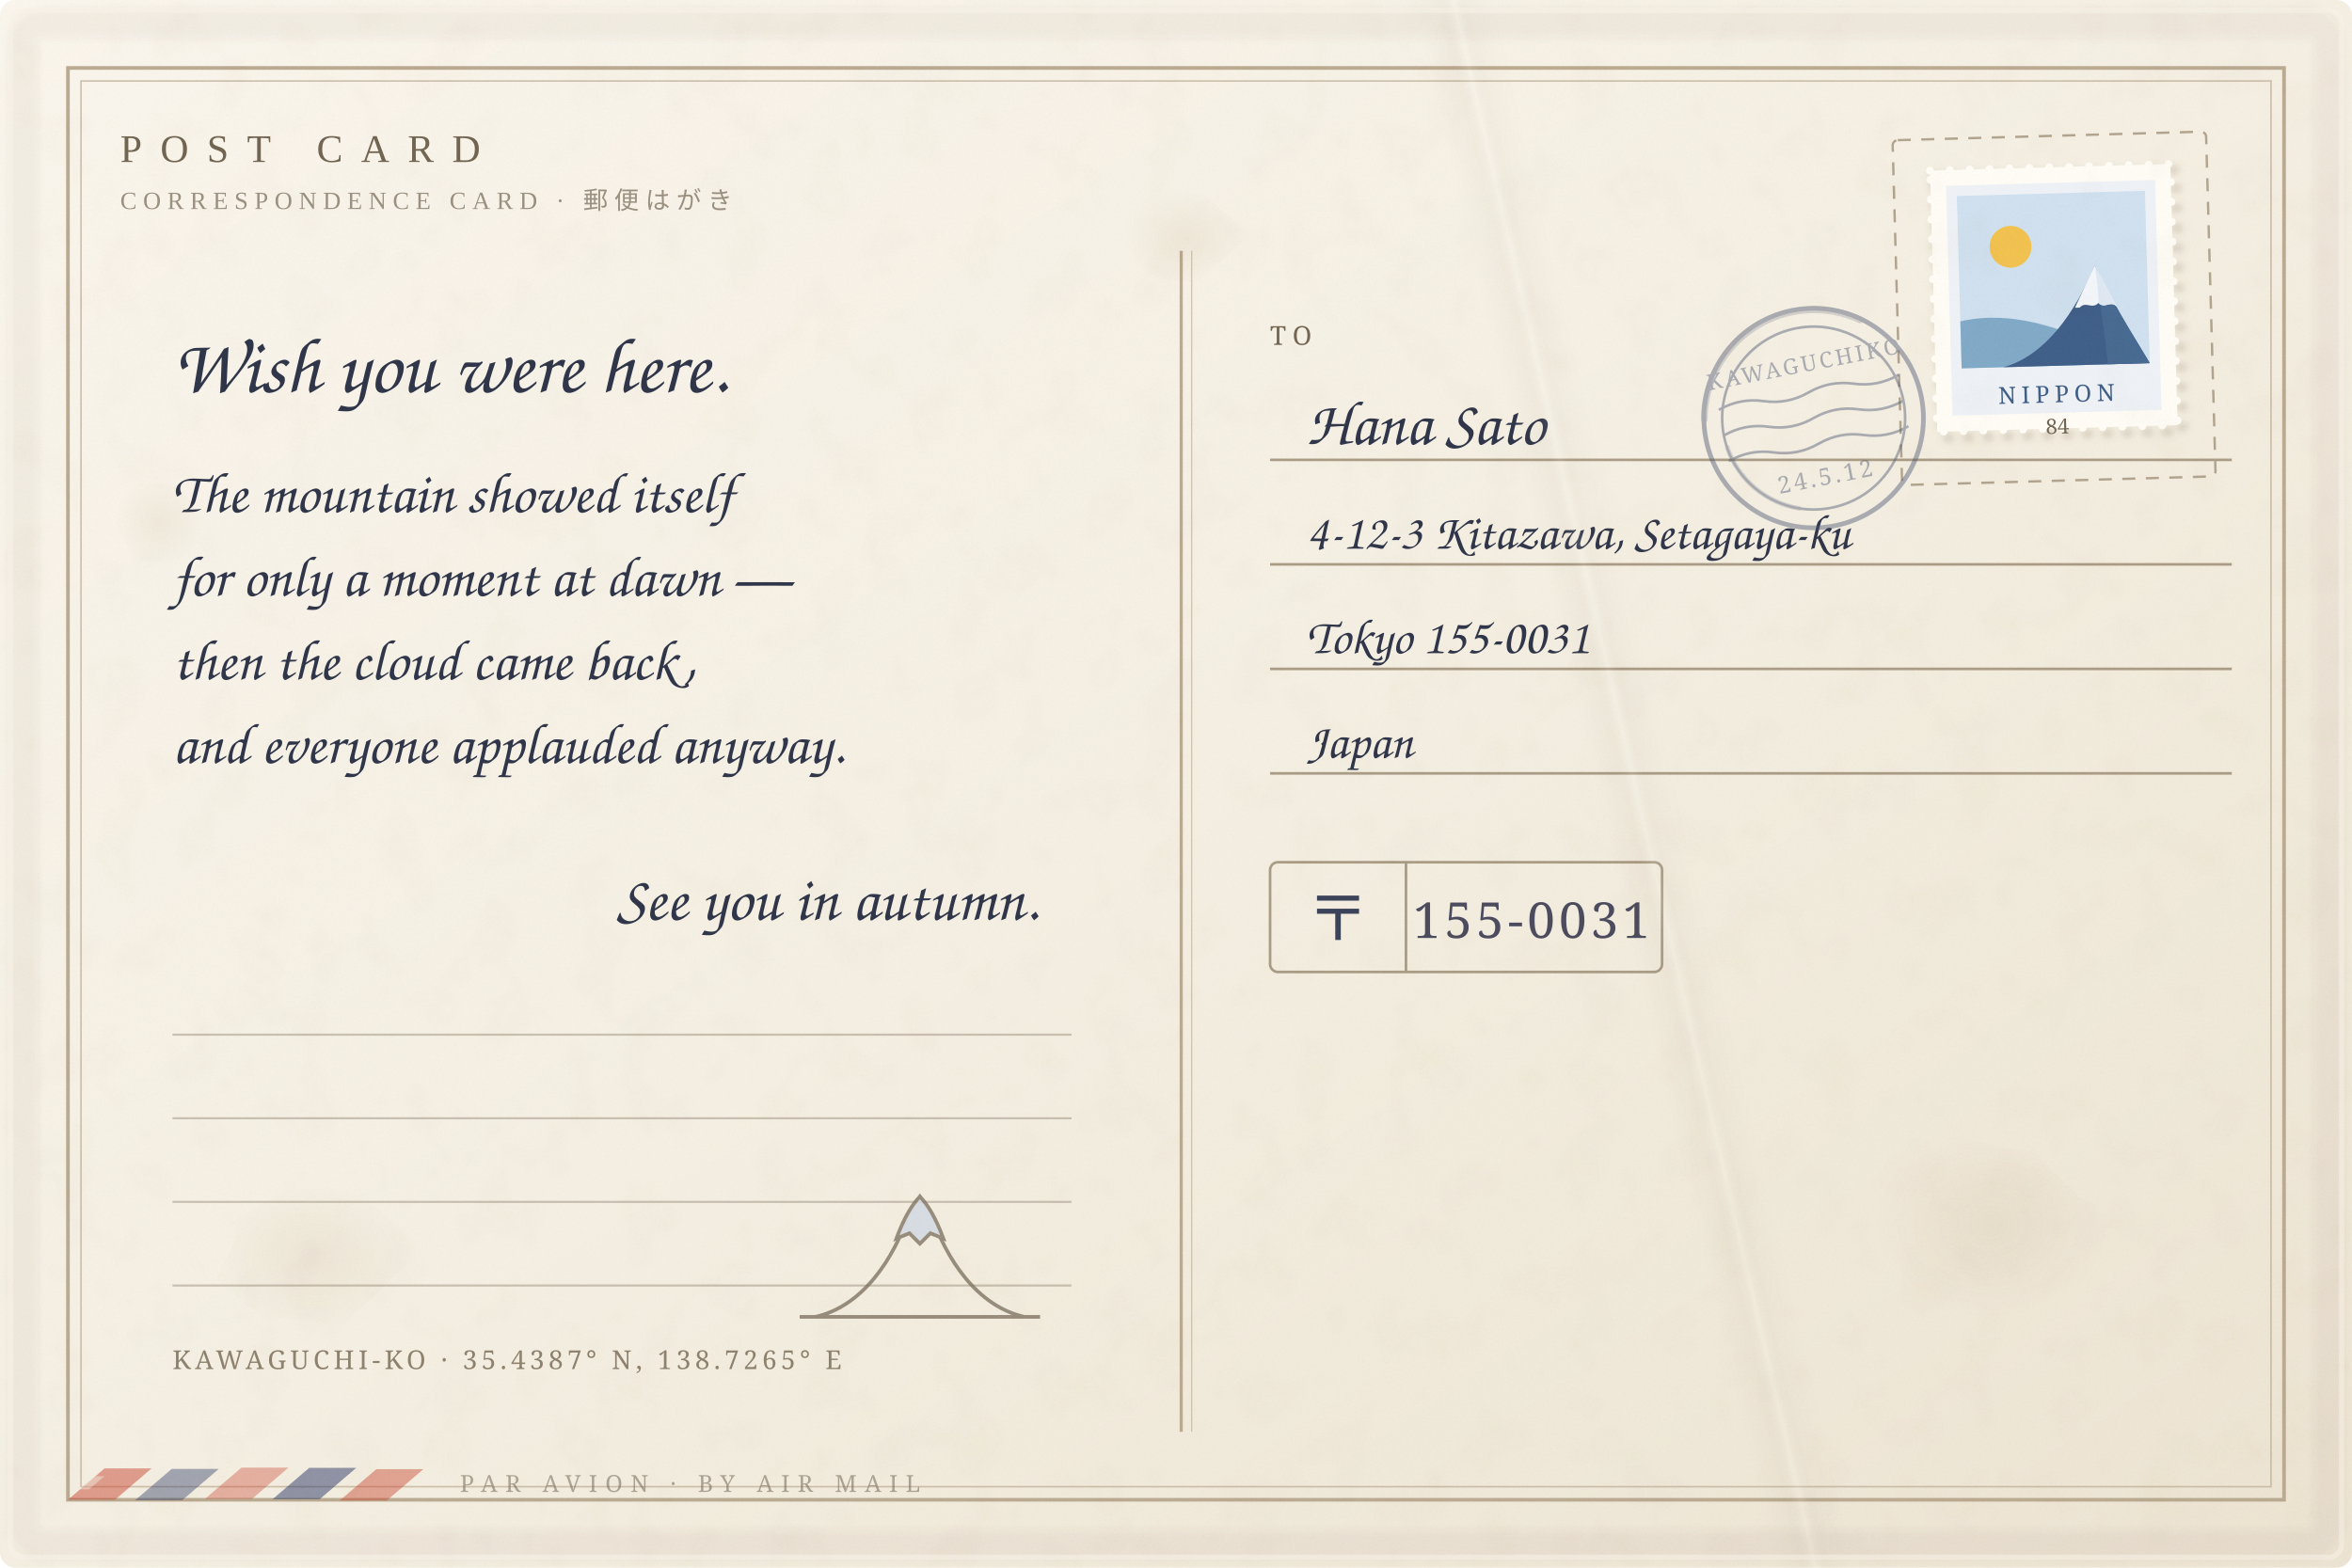
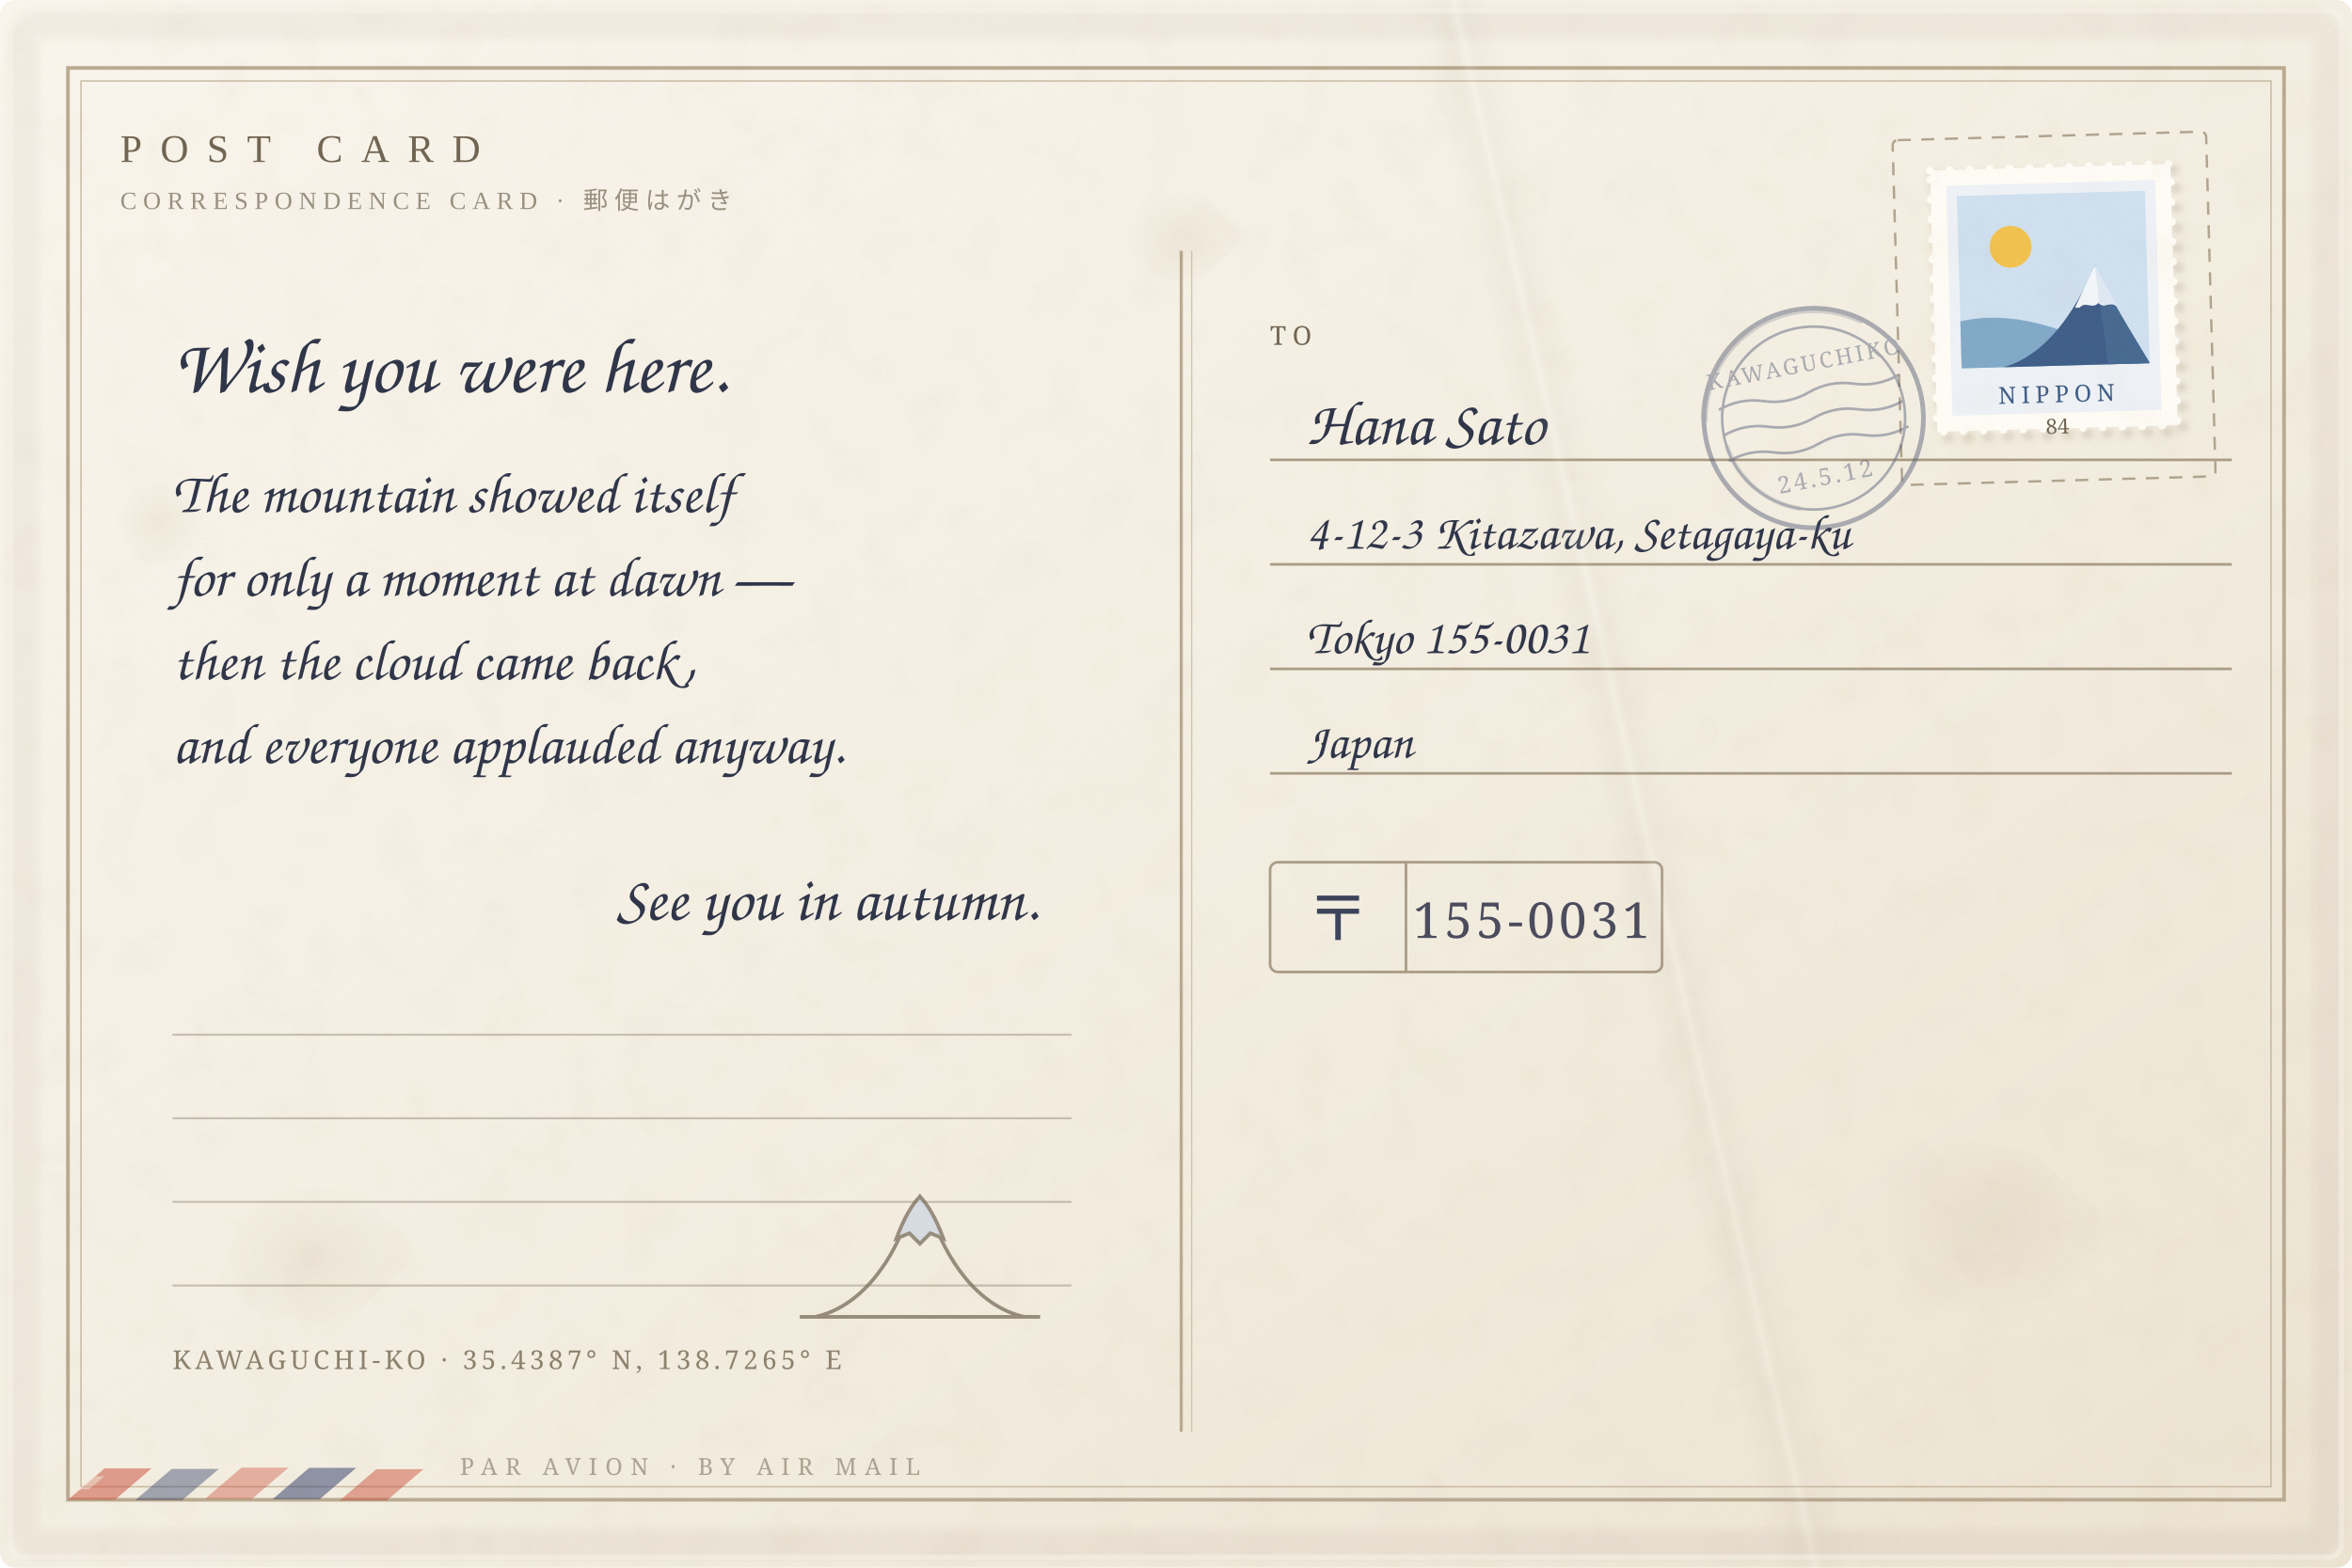
<svg xmlns="http://www.w3.org/2000/svg" viewBox="0 0 900 600" preserveAspectRatio="xMidYMid slice" aria-labelledby="ttlBack" aria-describedby="dscBack">
  <defs>
    <linearGradient id="backPaper" x1="0" y1="0" x2="1" y2="1">
      <stop offset="0" stop-color="#fbf6ec" />
      <stop offset="0.5" stop-color="#f5efe2" />
      <stop offset="1" stop-color="#ece3d1" />
    </linearGradient>
    <filter id="grain2" x="0" y="0" width="100%" height="100%">
      <feTurbulence type="fractalNoise" baseFrequency="1.1" numOctaves="3" seed="19" result="n" />
      <feColorMatrix in="n" type="saturate" values="0" />
      <feComponentTransfer>
        <feFuncA type="linear" slope="0.45" />
      </feComponentTransfer>
    </filter>
    <clipPath id="clipCard2">
      <rect x="0" y="0" width="900" height="600" rx="6" />
    </clipPath>
    <filter id="foxB" filterUnits="userSpaceOnUse" x="0" y="0" width="900" height="600">
      <feTurbulence type="fractalNoise" baseFrequency="0.055 0.048" numOctaves="4" seed="71" result="n" />
      <feColorMatrix in="n" type="matrix" values="0 0 0 0 0.44                       0 0 0 0 0.31                       0 0 0 0 0.18                       0 0 0 -5.4 2.25" />
      <feComponentTransfer>
        <feFuncA type="table" tableValues="0 0.7 0 0.45 0.95 0.1 0 0.6" />
      </feComponentTransfer>
      <feGaussianBlur stdDeviation="1.1" />'
          </filter>
    <radialGradient id="foxBloomB">
      <stop offset="0" stop-color="#8a6a3c" stop-opacity=".85" />
      <stop offset=".45" stop-color="#8a6a3c" stop-opacity=".5" />
      <stop offset=".8" stop-color="#8a6a3c" stop-opacity=".18" />
      <stop offset="1" stop-color="#8a6a3c" stop-opacity="0" />
    </radialGradient>
    <filter id="filmB" filterUnits="userSpaceOnUse" x="0" y="0" width="900" height="600">
      <feTurbulence type="fractalNoise" baseFrequency="1.7" numOctaves="2" seed="83" result="n" />
      <feColorMatrix in="n" type="saturate" values="0" />
      <feComponentTransfer>
        <feFuncA type="linear" slope="0" intercept="1" />
      </feComponentTransfer>
    </filter>
    <filter id="tinyB" filterUnits="userSpaceOnUse" x="-20" y="-20" width="940" height="640">
      <feGaussianBlur stdDeviation="1.4" />
    </filter>
    <linearGradient id="creaseB" x1="0" y1="0" x2="1" y2="0">
      <stop offset="0" stop-color="#6a5c46" stop-opacity="0" />
      <stop offset=".30" stop-color="#6a5c46" stop-opacity=".035" />
      <stop offset=".50" stop-color="#fffdf6" stop-opacity=".12" />
      <stop offset=".70" stop-color="#6a5c46" stop-opacity=".025" />
      <stop offset="1" stop-color="#6a5c46" stop-opacity="0" />
    </linearGradient>
  </defs>
  <g clip-path="url(#clipCard2)">
    <rect x="0" y="0" width="900" height="600" fill="url(#backPaper)" />
    <rect x="26" y="26" width="848" height="548" fill="none" stroke="#b9a98f" stroke-width="1.4" />
    <rect x="31" y="31" width="838" height="538" fill="none" stroke="#b9a98f" stroke-width=".6" opacity=".7" />
    <g font-family="Georgia,'Times New Roman',serif" fill="#6f6350">
      <text x="46" y="62" font-size="15" letter-spacing="7">POST CARD</text>
      <text x="46" y="80" font-size="9.5" letter-spacing="2.4" opacity=".7">CORRESPONDENCE CARD · 郵便はがき</text>
    </g>
    <line x1="452" y1="96" x2="452" y2="548" stroke="#b9a98f" stroke-width="1.2" />
    <line x1="456" y1="96" x2="456" y2="548" stroke="#b9a98f" stroke-width=".5" opacity=".6" />
    <g font-family="'Snell Roundhand','Brush Script MT','Segoe Script','Bradley Hand',cursive" fill="#2f3548">
      <text x="66" y="150" font-size="30">Wish you were here.</text>
      <text x="66" y="196" font-size="22">The mountain showed itself</text>
      <text x="66" y="228" font-size="22">for only a moment at dawn —</text>
      <text x="66" y="260" font-size="22">then the cloud came back,</text>
      <text x="66" y="292" font-size="22">and everyone applauded anyway.</text>
      <text x="236" y="352" font-size="24">See you in autumn.</text>
    </g>
    <g stroke="#8d8270" stroke-width=".8" opacity=".45" fill="none">
      <path d="M66 396 H410 M66 428 H410 M66 460 H410 M66 492 H410" />
    </g>
    <g font-family="Georgia,serif" font-size="10" fill="#8b7f6b" letter-spacing="1.6">
      <text x="66" y="524">KAWAGUCHI-KO · 35.4387° N, 138.7265° E</text>
    </g>
    <g transform="translate(352 470)" fill="none" stroke="#7d7260" stroke-width="1.4" opacity=".8">
      <path d="M-40 34 C-22 30 -10 12 -4 -6 L0 -12 L4 -6 C10 12 22 30 40 34" />
      <path d="M-9 4 C-6 -4 -3 -9 0 -12 C3 -9 6 -4 9 4 L4 2 L0 6 L-4 2 Z" fill="#cfd8e2" />
      <path d="M-46 34 H46" />
    </g>
    <g font-family="Georgia,serif" fill="#6f6350">
      <text x="486" y="132" font-size="10" letter-spacing="2.6">TO</text>
    </g>
    <g stroke="#a89a83" stroke-width="1" fill="none">
      <path d="M486 176 H854 M486 216 H854 M486 256 H854 M486 296 H854" />
    </g>
    <g font-family="'Snell Roundhand','Brush Script MT','Segoe Script',cursive" fill="#2f3548">
      <text x="500" y="170" font-size="24">Hana Sato</text>
      <text x="500" y="210" font-size="19">4-12-3 Kitazawa, Setagaya-ku</text>
      <text x="500" y="250" font-size="19">Tokyo 155-0031</text>
      <text x="500" y="290" font-size="19">Japan</text>
    </g>
    <g transform="translate(486 330)">
      <rect x="0" y="0" width="150" height="42" rx="3" fill="none" stroke="#a89a83" stroke-width="1" />
      <line x1="52" y1="0" x2="52" y2="42" stroke="#a89a83" stroke-width="1" />
      <text x="26" y="30" text-anchor="middle" font-size="24" fill="#3a4258" font-family="'Hiragino Mincho ProN','Yu Mincho','Noto Serif JP',serif">〒</text>
      <text x="100" y="29" text-anchor="middle" font-size="19" fill="#4a4a5c" font-family="Georgia,serif" letter-spacing="1.5">155-0031</text>
    </g>
    <g transform="rotate(-1.6 786 118)">
      <rect x="726" y="52" width="120" height="132" rx="2" fill="none" stroke="#b0a28c" stroke-width=".9" stroke-dasharray="5 4" />
      <g transform="translate(740 64)">
        <path d="M0 0 h92 v100 h-92 Z" fill="none" stroke="#8c7f68" stroke-opacity=".34" stroke-width="3.6" stroke-dasharray="0.01 7.6" stroke-linecap="round" filter="url(#tinyB)" transform="translate(1.8 2.4)" />
        <path d="M0 0 h92 v100 h-92 Z" fill="#fffdf6" />
        <path d="M0 0 h92 v100 h-92 Z" fill="none" stroke="#fffdf6" stroke-width="3" stroke-dasharray="0.01 7.6" stroke-linecap="round" />
        <rect x="6" y="6" width="80" height="88" fill="#eef2f7" />
        <rect x="10" y="10" width="72" height="66" fill="#cfe0ef" />
        <path d="M10 76 L10 58 C30 54 48 62 62 68 C72 72 78 75 82 76 Z" fill="#7fa8c6" />
        <path d="M26 76 C42 72 54 56 62 38 C70 56 80 72 82 76 Z" fill="#3f5d86" />
        <path d="M62 38 C70 56 80 72 82 76 L66 76 C65 62 63 48 62 38 Z" fill="#47688f" />
        <path d="M62 38 L70 54 C67.5 51.4 65.4 55 63 52.4 C60.6 55 58.2 51.4 55.8 54 L54 54 Z" fill="#f4f8fc" />
        <path d="M62 38 L70 54 C67.5 51.4 65.4 55 63 52.4 C63.2 48 62.6 43 62 38 Z" fill="#dfe8f2" />
        <circle cx="30" cy="30" r="8" fill="#f2c14e" />
        <text x="46" y="90" text-anchor="middle" font-size="9" fill="#3f5d86" letter-spacing="2" font-family="Georgia,serif">NIPPON</text>
        <text x="46" y="102" text-anchor="middle" font-size="8" fill="#6f6350" font-family="Georgia,serif">84</text>
      </g>
    </g>
    <g transform="translate(694 160) rotate(-11)" fill="none" stroke="#4a5570" opacity=".45">
      <circle r="42" stroke-width="1.8" />
      <circle r="35" stroke-width="1" />
      <path d="M-35 -10 q8.75 -3 17.5 0 t17.5 0 t17.5 0 t17.5 0                      M-35 0 q8.75 -3 17.5 0 t17.5 0 t17.5 0 t17.5 0                      M-35 10 q8.75 -3 17.5 0 t17.5 0 t17.5 0 t17.5 0" stroke-width="1" />
      <path d="M-41.2 -7.4 A42 42 0 0 1 24.6 -33.5" stroke-width="2.6" stroke-opacity=".45" stroke-linecap="round" />
      <path d="M-34.6 4.6 A35 35 0 0 0 -12 32.9" stroke-width="1.8" stroke-opacity=".4" stroke-linecap="round" />
      <text x="0" y="-18" text-anchor="middle" fill="#4a5570" stroke="none" font-size="8.4" letter-spacing="1.1" font-family="Georgia,serif">KAWAGUCHIKO</text>
      <text x="0" y="26" text-anchor="middle" fill="#4a5570" stroke="none" font-size="9" letter-spacing="1.2" font-family="Georgia,serif">24.5.12</text>
    </g>
    <g opacity=".55">
      <g fill="#c8452f">
        <path d="M26 574 l14 -12 h18 l-14 12 z" opacity=".92" />
        <path d="M78.4 573.7 l14 -12 h18 l-14 12 z" opacity=".7" />
        <path d="M130 574.3 l14 -12 h18 l-14 12 z" opacity=".84" />
      </g>
      <g fill="#2b3a67">
        <path d="M51.7 574.2 l14 -12 h18 l-14 12 z" opacity=".78" />
        <path d="M104.3 573.8 l14 -12 h18 l-14 12 z" opacity=".95" />
      </g>
      <path d="M30 570 l6 -5 h4 l-6 5 z" fill="#efe6d4" opacity=".5" />
-       <text x="176" y="571" font-size="9" letter-spacing="3" fill="#6f6350" font-family="Georgia,serif">PAR AVION · BY AIR MAIL</text>
+       <text x="176" y="564.5" font-size="9" letter-spacing="3" fill="#6f6350" font-family="Georgia,serif">PAR AVION · BY AIR MAIL</text>
    </g>
    <rect x="0" y="0" width="900" height="600" filter="url(#foxB)" opacity=".055" style="mix-blend-mode:multiply" />
    <g fill="url(#foxBloomB)" opacity=".1">
      <path d="M160.0 480.0 Q141.2 497.4 150.6 488.7 Q120.0 518.7 130.6 508.0 Q95.1 500.4 107.6 509.6 Q70.0 480.0 82.6 490.2 Q97.4 461.4 83.7 470.7 Q120.0 448.8 108.7 455.1 Q150.5 455.0 135.3 451.9 Q160.0 480.0 155.3 467.5 Z" />
      <path d="M806.8 470.0 Q803.4 505.6 805.1 487.8 Q760.0 503.3 781.7 504.4 Q721.4 501.7 740.7 502.5 Q715.8 470.0 718.6 485.8 Q718.8 436.2 717.3 453.1 Q760.0 429.5 739.4 432.9 Q790.2 445.3 775.1 437.4 Q806.8 470.0 798.5 457.6 Z" />
      <path d="M477.3 90.0 Q465.6 102.8 471.5 96.4 Q450.0 113.9 457.8 108.3 Q432.5 104.3 441.3 109.1 Q429.2 90.0 430.9 97.2 Q430.1 73.7 429.7 81.9 Q450.0 70.8 440.1 72.3 Q468.4 74.9 459.2 72.9 Q477.3 90.0 472.8 82.5 Z" />
      <path d="M78.7 200.0 Q77.1 214.0 77.9 207.0 Q60.0 220.7 68.6 217.4 Q46.0 211.5 53.0 216.1 Q44.2 200.0 45.1 205.7 Q43.7 186.6 43.9 193.3 Q60.0 178.7 51.8 182.7 Q73.7 188.8 66.8 183.7 Q78.7 200.0 76.2 194.4 Z" />
    </g>
    <rect x="9" y="9" width="882" height="582" rx="7" fill="none" stroke="#6d5c44" stroke-opacity=".055" stroke-width="11" filter="url(#tinyB)" />
    <g transform="rotate(-13 450 300)">
      <rect x="606" y="-80" width="30" height="760" fill="url(#creaseB)" />
    </g>
    <rect x="0" y="0" width="900" height="600" filter="url(#grain2)" opacity=".12" style="mix-blend-mode:multiply" />
    <rect x="0" y="0" width="900" height="600" filter="url(#filmB)" opacity=".07" style="mix-blend-mode:overlay" />
  </g>
  <rect x="4" y="4" width="892" height="592" rx="5" fill="none" stroke="#f8f3e8" stroke-opacity=".5" stroke-width="2" />
</svg>
